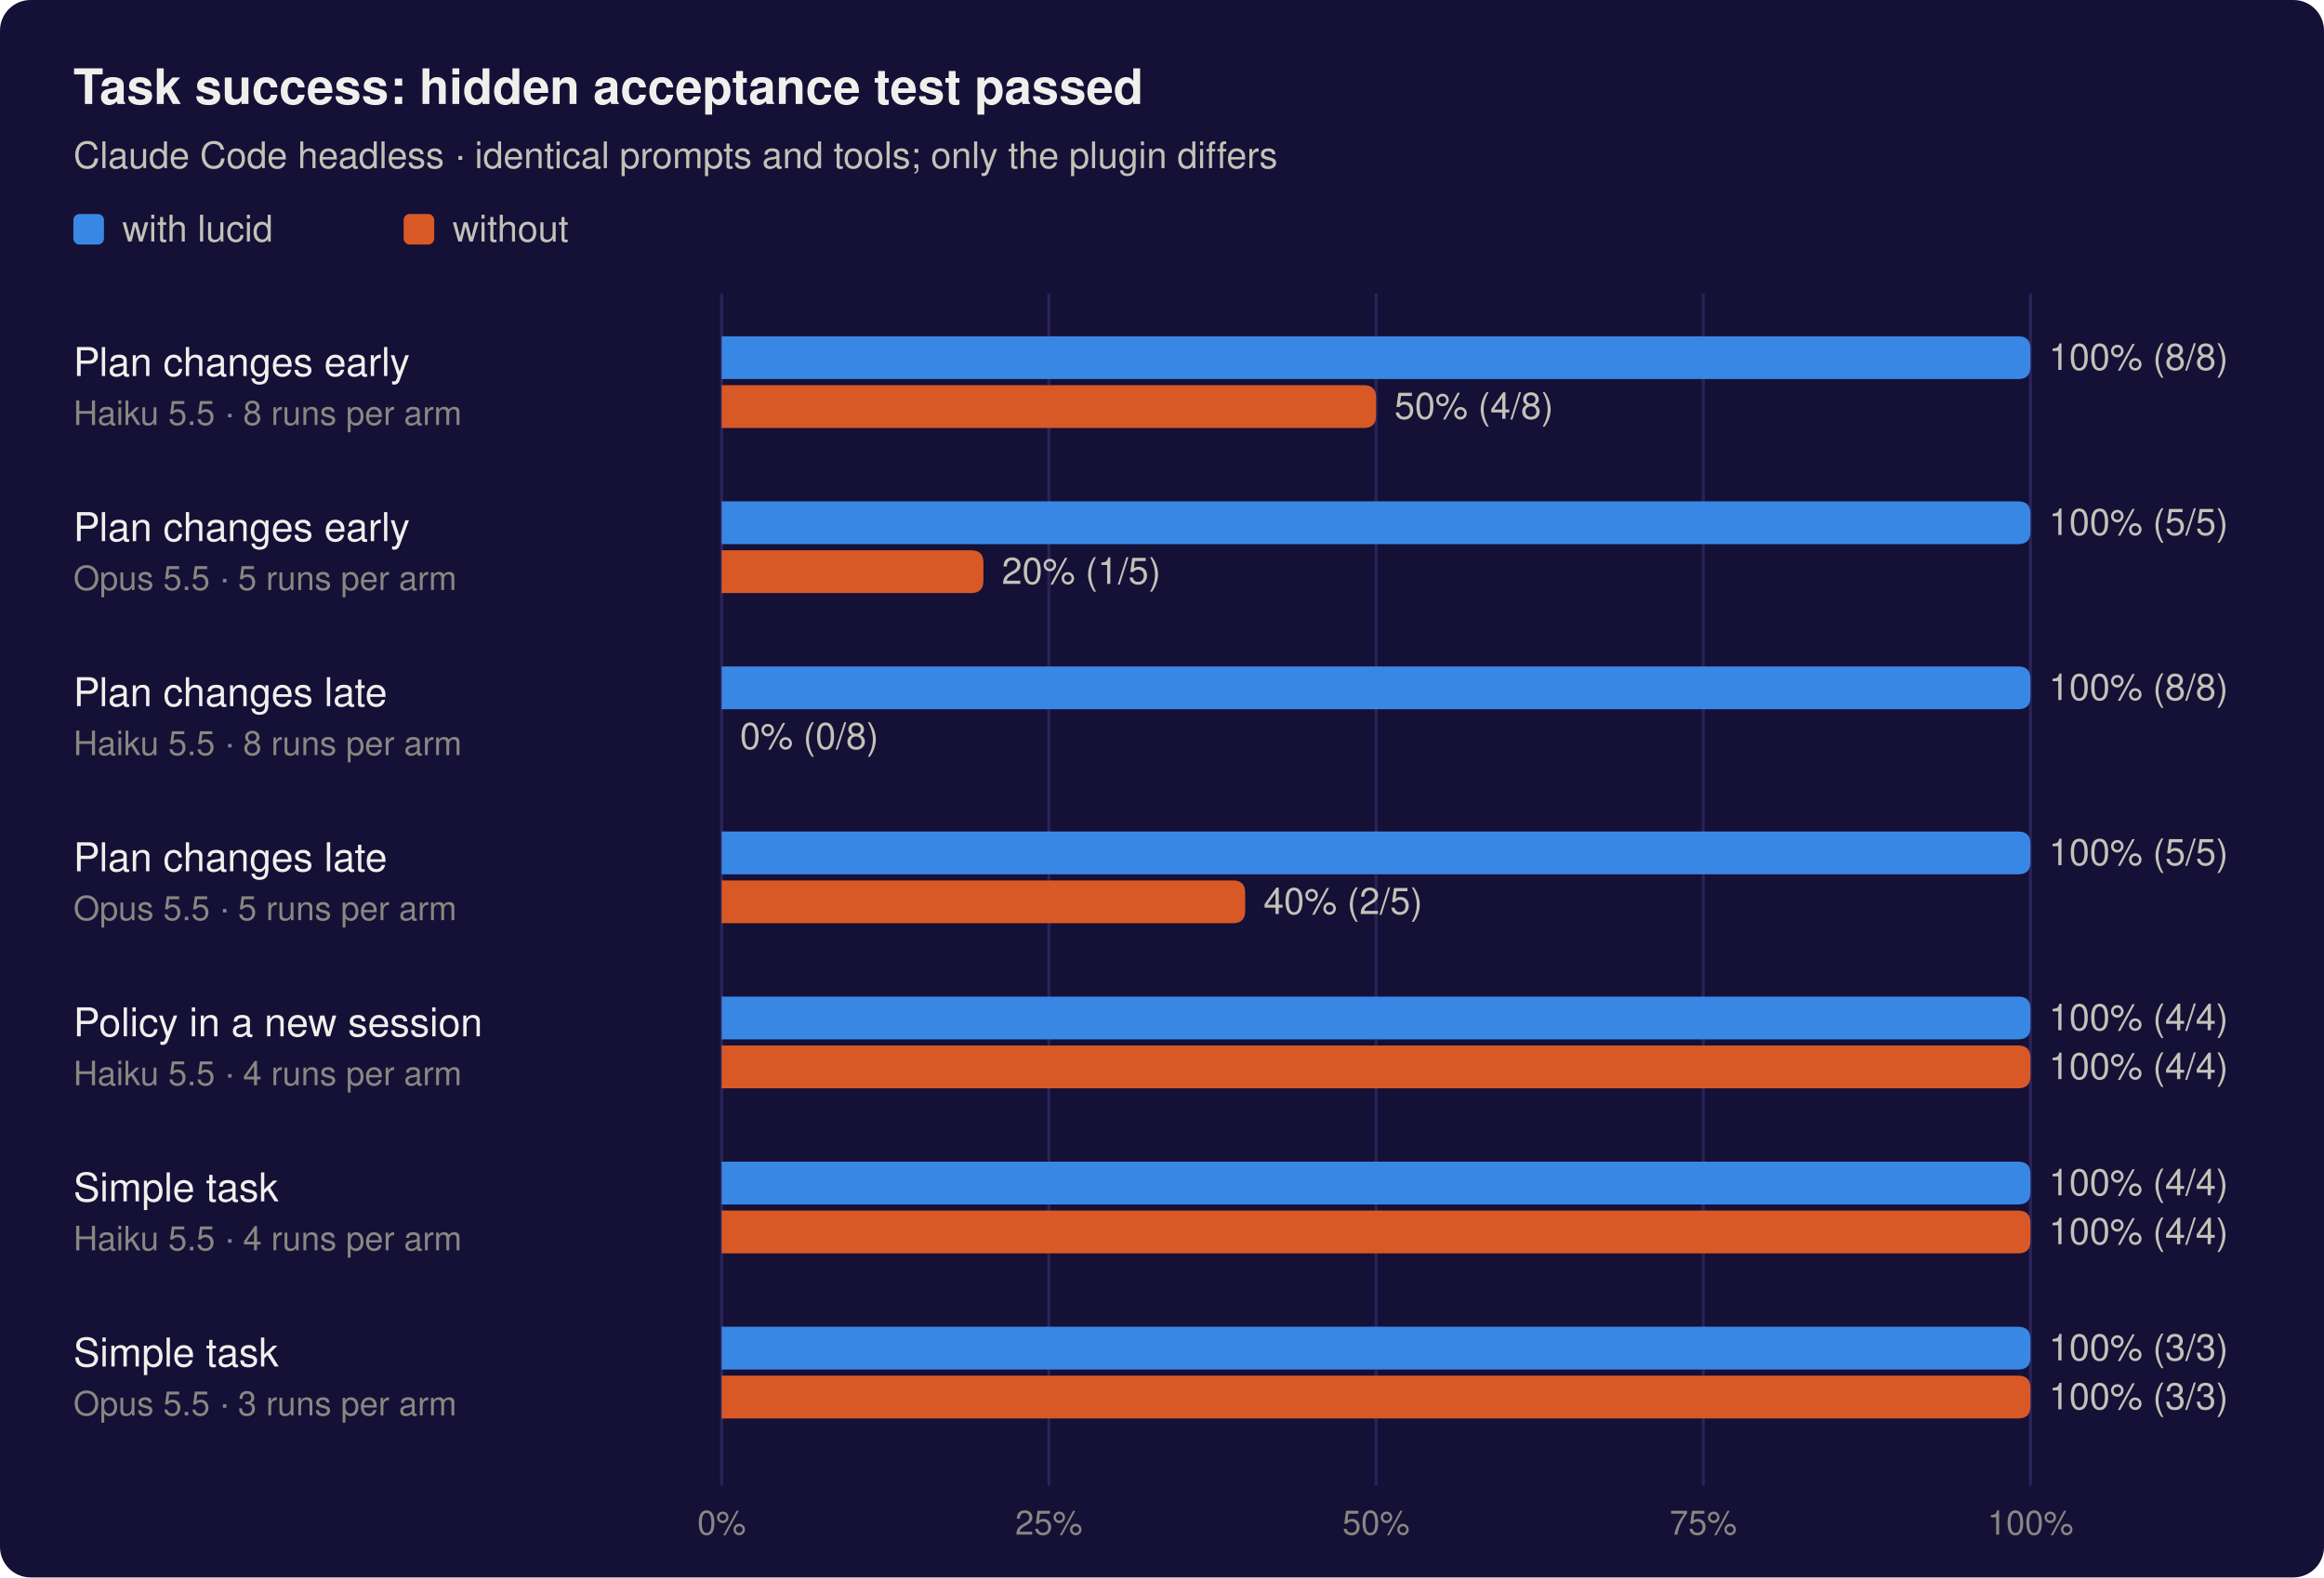
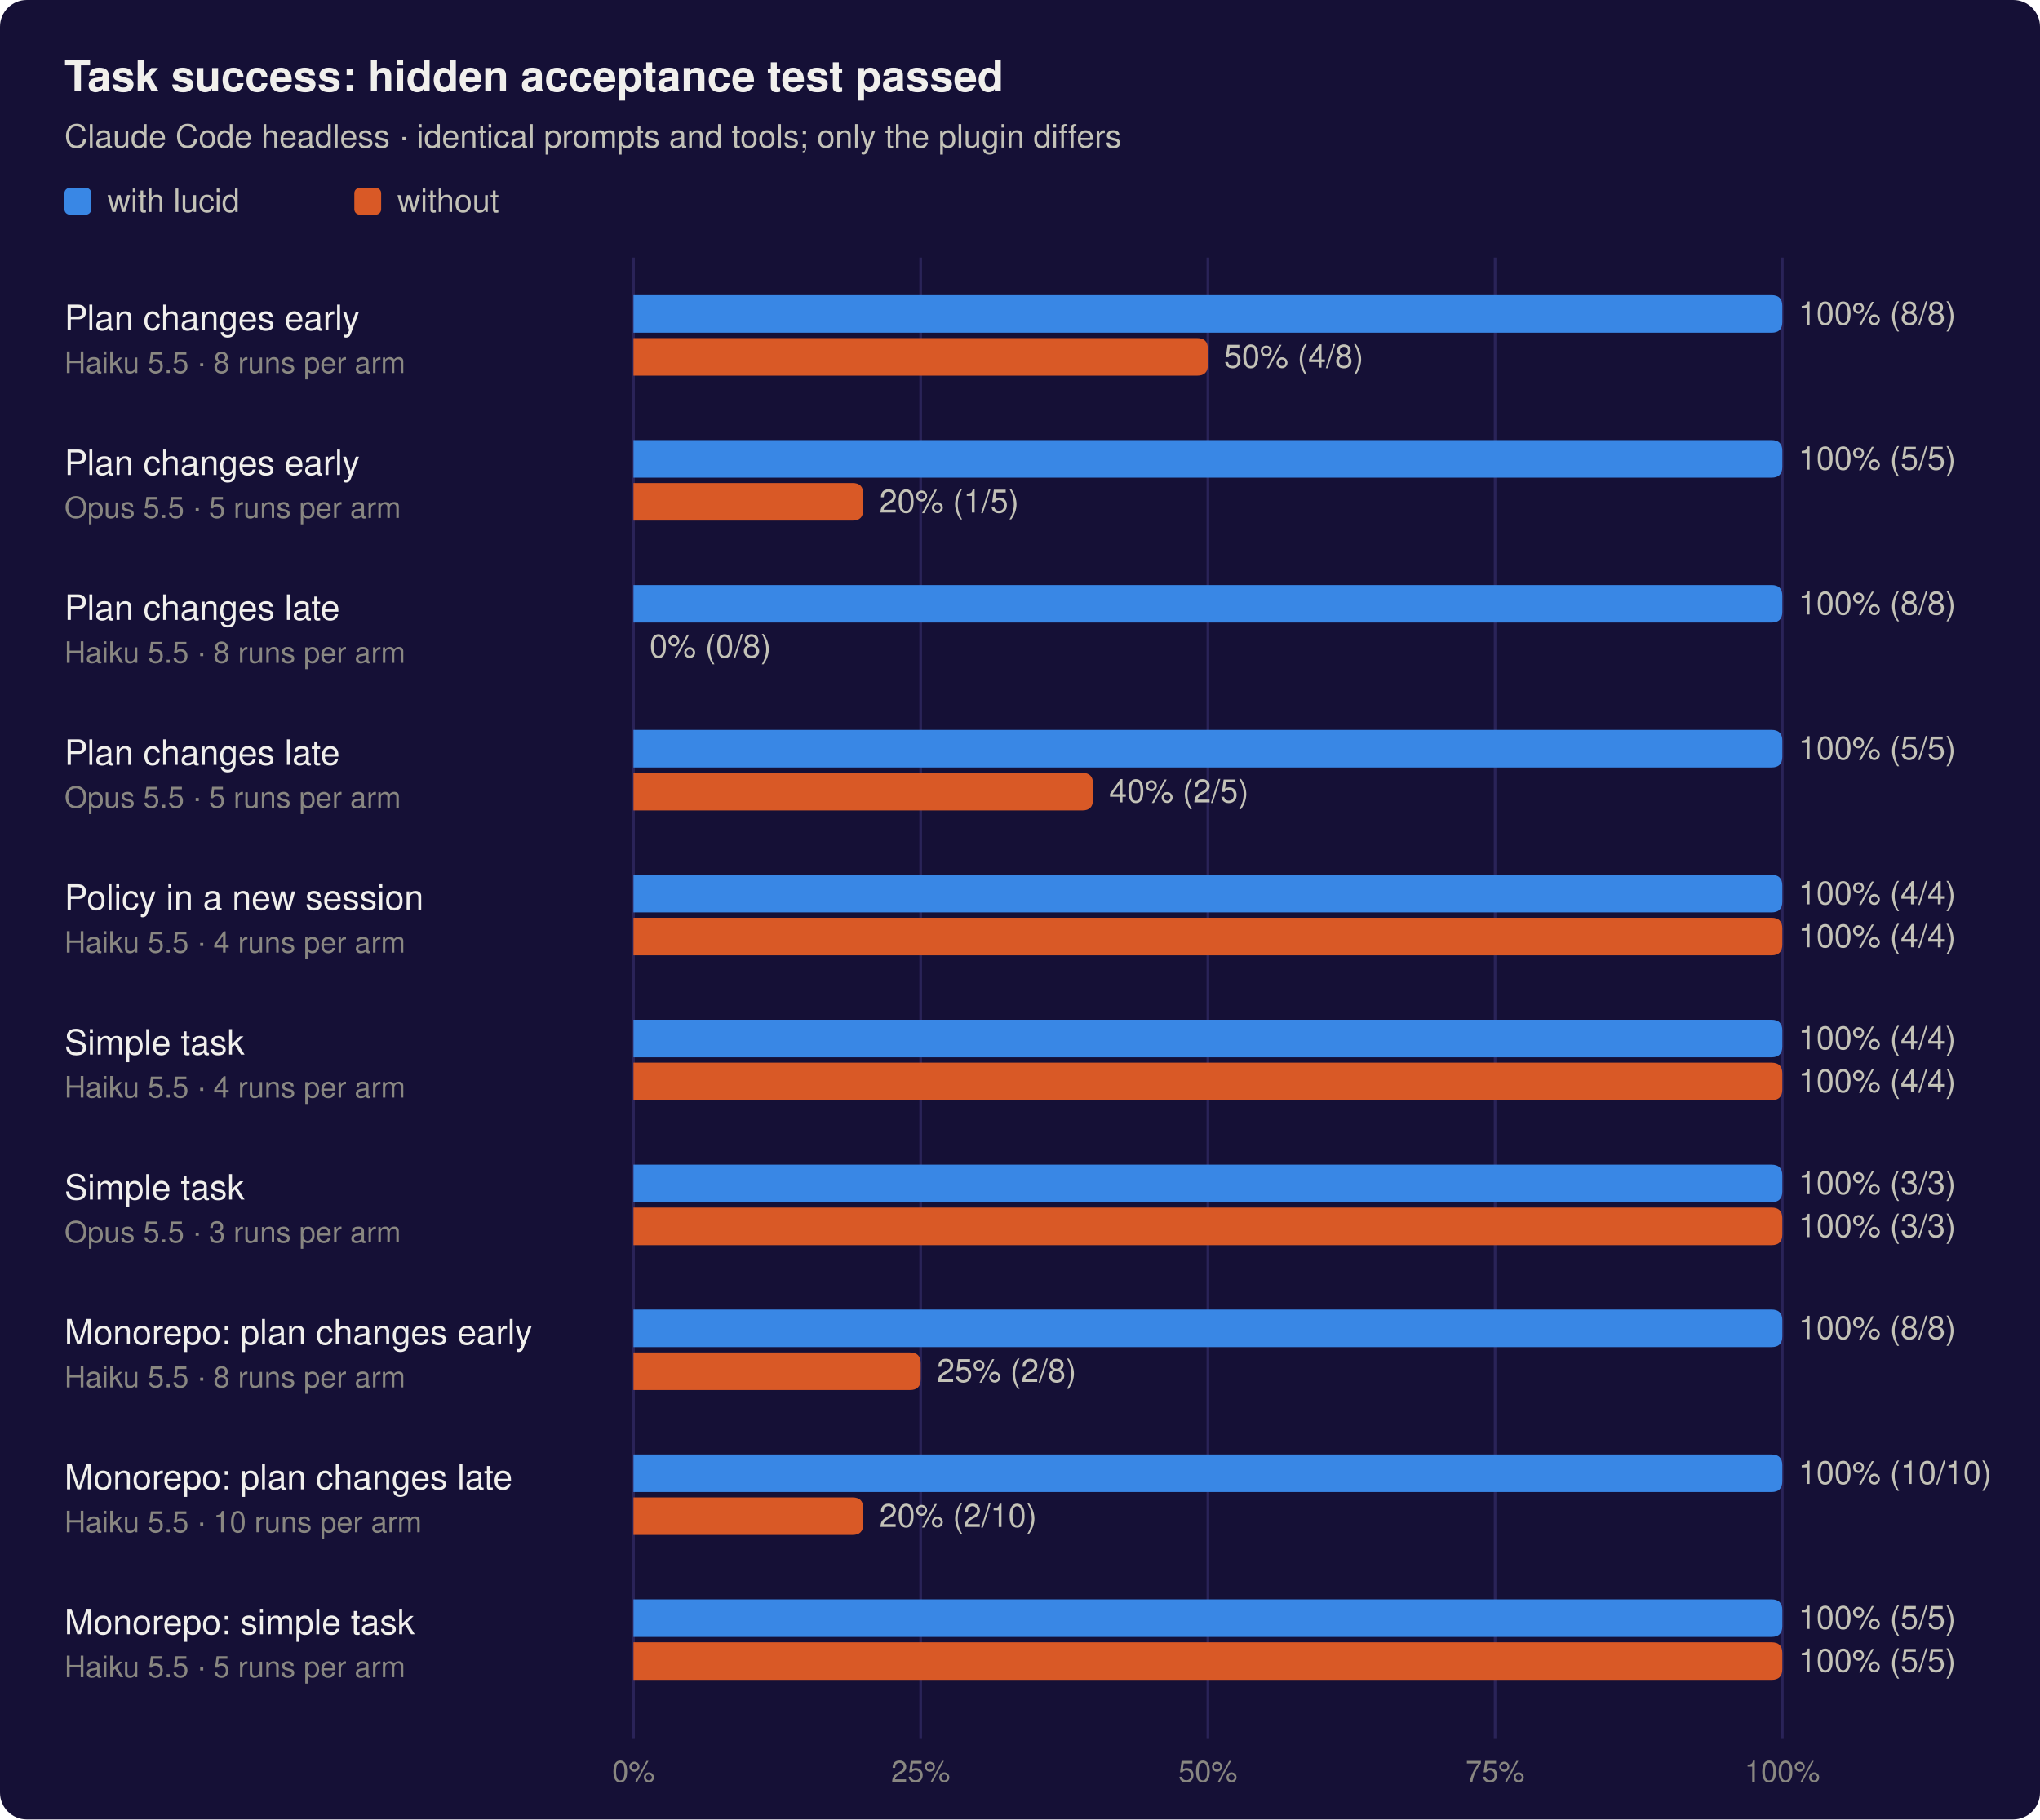
- <svg xmlns="http://www.w3.org/2000/svg" width="760" height="516" viewBox="0 0 760 516" font-family="-apple-system,BlinkMacSystemFont,'Segoe UI',Helvetica,Arial,sans-serif">
-   <rect width="760" height="516" rx="10" fill="#151036" />
+ <svg xmlns="http://www.w3.org/2000/svg" width="760" height="678" viewBox="0 0 760 678" font-family="-apple-system,BlinkMacSystemFont,'Segoe UI',Helvetica,Arial,sans-serif">
+   <rect width="760" height="678" rx="10" fill="#151036" />
  <text x="24" y="34" font-size="16" font-weight="600" fill="#f0efec">Task success: hidden acceptance test passed</text>
  <text x="24" y="55" font-size="12" fill="#c3c2b7">Claude Code headless · identical prompts and tools; only the plugin differs</text>
  <rect x="24" y="70" width="10" height="10" rx="2" fill="#3987e5" />
  <text x="40" y="79" font-size="12" fill="#c3c2b7">with lucid</text>
  <rect x="132" y="70" width="10" height="10" rx="2" fill="#d95926" />
  <text x="148" y="79" font-size="12" fill="#c3c2b7">without</text>
-   <line x1="236.0" y1="96" x2="236.0" y2="486" stroke="#2a2358" stroke-width="1" />
-   <text x="236.0" y="502" font-size="11" fill="#898781" text-anchor="middle">0%</text>
-   <line x1="343.0" y1="96" x2="343.0" y2="486" stroke="#2a2358" stroke-width="1" />
-   <text x="343.0" y="502" font-size="11" fill="#898781" text-anchor="middle">25%</text>
-   <line x1="450.0" y1="96" x2="450.0" y2="486" stroke="#2a2358" stroke-width="1" />
-   <text x="450.0" y="502" font-size="11" fill="#898781" text-anchor="middle">50%</text>
-   <line x1="557.0" y1="96" x2="557.0" y2="486" stroke="#2a2358" stroke-width="1" />
-   <text x="557.0" y="502" font-size="11" fill="#898781" text-anchor="middle">75%</text>
-   <line x1="664.0" y1="96" x2="664.0" y2="486" stroke="#2a2358" stroke-width="1" />
-   <text x="664.0" y="502" font-size="11" fill="#898781" text-anchor="middle">100%</text>
+   <line x1="236.0" y1="96" x2="236.0" y2="648" stroke="#2a2358" stroke-width="1" />
+   <text x="236.0" y="664" font-size="11" fill="#898781" text-anchor="middle">0%</text>
+   <line x1="343.0" y1="96" x2="343.0" y2="648" stroke="#2a2358" stroke-width="1" />
+   <text x="343.0" y="664" font-size="11" fill="#898781" text-anchor="middle">25%</text>
+   <line x1="450.0" y1="96" x2="450.0" y2="648" stroke="#2a2358" stroke-width="1" />
+   <text x="450.0" y="664" font-size="11" fill="#898781" text-anchor="middle">50%</text>
+   <line x1="557.0" y1="96" x2="557.0" y2="648" stroke="#2a2358" stroke-width="1" />
+   <text x="557.0" y="664" font-size="11" fill="#898781" text-anchor="middle">75%</text>
+   <line x1="664.0" y1="96" x2="664.0" y2="648" stroke="#2a2358" stroke-width="1" />
+   <text x="664.0" y="664" font-size="11" fill="#898781" text-anchor="middle">100%</text>
  <text x="24" y="123" font-size="13" font-weight="500" fill="#f0efec">Plan changes early</text>
  <text x="24" y="139" font-size="11" fill="#898781">Haiku 5.5 · 8 runs per arm</text>
  <path d="M236.0 110.0H660.0Q664.0 110.0 664.0 114.0V120.0Q664.0 124.0 660.0 124.0H236.0Z" fill="#3987e5" />
  <text x="670.0" y="121.0" font-size="12" fill="#c3c2b7" style="font-variant-numeric:tabular-nums">100%  (8/8)</text>
  <path d="M236.0 126.0H446.0Q450.0 126.0 450.0 130.0V136.0Q450.0 140.0 446.0 140.0H236.0Z" fill="#d95926" />
  <text x="456.0" y="137.0" font-size="12" fill="#c3c2b7" style="font-variant-numeric:tabular-nums">50%  (4/8)</text>
  <text x="24" y="177" font-size="13" font-weight="500" fill="#f0efec">Plan changes early</text>
  <text x="24" y="193" font-size="11" fill="#898781">Opus 5.5 · 5 runs per arm</text>
  <path d="M236.0 164.0H660.0Q664.0 164.0 664.0 168.0V174.0Q664.0 178.0 660.0 178.0H236.0Z" fill="#3987e5" />
  <text x="670.0" y="175.0" font-size="12" fill="#c3c2b7" style="font-variant-numeric:tabular-nums">100%  (5/5)</text>
  <path d="M236.0 180.0H317.6Q321.6 180.0 321.6 184.0V190.0Q321.6 194.0 317.6 194.0H236.0Z" fill="#d95926" />
  <text x="327.6" y="191.0" font-size="12" fill="#c3c2b7" style="font-variant-numeric:tabular-nums">20%  (1/5)</text>
  <text x="24" y="231" font-size="13" font-weight="500" fill="#f0efec">Plan changes late</text>
  <text x="24" y="247" font-size="11" fill="#898781">Haiku 5.5 · 8 runs per arm</text>
  <path d="M236.0 218.0H660.0Q664.0 218.0 664.0 222.0V228.0Q664.0 232.0 660.0 232.0H236.0Z" fill="#3987e5" />
  <text x="670.0" y="229.0" font-size="12" fill="#c3c2b7" style="font-variant-numeric:tabular-nums">100%  (8/8)</text>
  <text x="242.0" y="245.0" font-size="12" fill="#c3c2b7" style="font-variant-numeric:tabular-nums">0%  (0/8)</text>
  <text x="24" y="285" font-size="13" font-weight="500" fill="#f0efec">Plan changes late</text>
  <text x="24" y="301" font-size="11" fill="#898781">Opus 5.5 · 5 runs per arm</text>
  <path d="M236.0 272.0H660.0Q664.0 272.0 664.0 276.0V282.0Q664.0 286.0 660.0 286.0H236.0Z" fill="#3987e5" />
  <text x="670.0" y="283.0" font-size="12" fill="#c3c2b7" style="font-variant-numeric:tabular-nums">100%  (5/5)</text>
  <path d="M236.0 288.0H403.2Q407.2 288.0 407.2 292.0V298.0Q407.2 302.0 403.2 302.0H236.0Z" fill="#d95926" />
  <text x="413.2" y="299.0" font-size="12" fill="#c3c2b7" style="font-variant-numeric:tabular-nums">40%  (2/5)</text>
  <text x="24" y="339" font-size="13" font-weight="500" fill="#f0efec">Policy in a new session</text>
  <text x="24" y="355" font-size="11" fill="#898781">Haiku 5.5 · 4 runs per arm</text>
  <path d="M236.0 326.0H660.0Q664.0 326.0 664.0 330.0V336.0Q664.0 340.0 660.0 340.0H236.0Z" fill="#3987e5" />
  <text x="670.0" y="337.0" font-size="12" fill="#c3c2b7" style="font-variant-numeric:tabular-nums">100%  (4/4)</text>
  <path d="M236.0 342.0H660.0Q664.0 342.0 664.0 346.0V352.0Q664.0 356.0 660.0 356.0H236.0Z" fill="#d95926" />
  <text x="670.0" y="353.0" font-size="12" fill="#c3c2b7" style="font-variant-numeric:tabular-nums">100%  (4/4)</text>
  <text x="24" y="393" font-size="13" font-weight="500" fill="#f0efec">Simple task</text>
  <text x="24" y="409" font-size="11" fill="#898781">Haiku 5.5 · 4 runs per arm</text>
  <path d="M236.0 380.0H660.0Q664.0 380.0 664.0 384.0V390.0Q664.0 394.0 660.0 394.0H236.0Z" fill="#3987e5" />
  <text x="670.0" y="391.0" font-size="12" fill="#c3c2b7" style="font-variant-numeric:tabular-nums">100%  (4/4)</text>
  <path d="M236.0 396.0H660.0Q664.0 396.0 664.0 400.0V406.0Q664.0 410.0 660.0 410.0H236.0Z" fill="#d95926" />
  <text x="670.0" y="407.0" font-size="12" fill="#c3c2b7" style="font-variant-numeric:tabular-nums">100%  (4/4)</text>
  <text x="24" y="447" font-size="13" font-weight="500" fill="#f0efec">Simple task</text>
  <text x="24" y="463" font-size="11" fill="#898781">Opus 5.5 · 3 runs per arm</text>
  <path d="M236.0 434.0H660.0Q664.0 434.0 664.0 438.0V444.0Q664.0 448.0 660.0 448.0H236.0Z" fill="#3987e5" />
  <text x="670.0" y="445.0" font-size="12" fill="#c3c2b7" style="font-variant-numeric:tabular-nums">100%  (3/3)</text>
  <path d="M236.0 450.0H660.0Q664.0 450.0 664.0 454.0V460.0Q664.0 464.0 660.0 464.0H236.0Z" fill="#d95926" />
  <text x="670.0" y="461.0" font-size="12" fill="#c3c2b7" style="font-variant-numeric:tabular-nums">100%  (3/3)</text>
+   <text x="24" y="501" font-size="13" font-weight="500" fill="#f0efec">Monorepo: plan changes early</text>
+   <text x="24" y="517" font-size="11" fill="#898781">Haiku 5.5 · 8 runs per arm</text>
+   <path d="M236.0 488.0H660.0Q664.0 488.0 664.0 492.0V498.0Q664.0 502.0 660.0 502.0H236.0Z" fill="#3987e5" />
+   <text x="670.0" y="499.0" font-size="12" fill="#c3c2b7" style="font-variant-numeric:tabular-nums">100%  (8/8)</text>
+   <path d="M236.0 504.0H339.0Q343.0 504.0 343.0 508.0V514.0Q343.0 518.0 339.0 518.0H236.0Z" fill="#d95926" />
+   <text x="349.0" y="515.0" font-size="12" fill="#c3c2b7" style="font-variant-numeric:tabular-nums">25%  (2/8)</text>
+   <text x="24" y="555" font-size="13" font-weight="500" fill="#f0efec">Monorepo: plan changes late</text>
+   <text x="24" y="571" font-size="11" fill="#898781">Haiku 5.5 · 10 runs per arm</text>
+   <path d="M236.0 542.0H660.0Q664.0 542.0 664.0 546.0V552.0Q664.0 556.0 660.0 556.0H236.0Z" fill="#3987e5" />
+   <text x="670.0" y="553.0" font-size="12" fill="#c3c2b7" style="font-variant-numeric:tabular-nums">100%  (10/10)</text>
+   <path d="M236.0 558.0H317.6Q321.6 558.0 321.6 562.0V568.0Q321.6 572.0 317.6 572.0H236.0Z" fill="#d95926" />
+   <text x="327.6" y="569.0" font-size="12" fill="#c3c2b7" style="font-variant-numeric:tabular-nums">20%  (2/10)</text>
+   <text x="24" y="609" font-size="13" font-weight="500" fill="#f0efec">Monorepo: simple task</text>
+   <text x="24" y="625" font-size="11" fill="#898781">Haiku 5.5 · 5 runs per arm</text>
+   <path d="M236.0 596.0H660.0Q664.0 596.0 664.0 600.0V606.0Q664.0 610.0 660.0 610.0H236.0Z" fill="#3987e5" />
+   <text x="670.0" y="607.0" font-size="12" fill="#c3c2b7" style="font-variant-numeric:tabular-nums">100%  (5/5)</text>
+   <path d="M236.0 612.0H660.0Q664.0 612.0 664.0 616.0V622.0Q664.0 626.0 660.0 626.0H236.0Z" fill="#d95926" />
+   <text x="670.0" y="623.0" font-size="12" fill="#c3c2b7" style="font-variant-numeric:tabular-nums">100%  (5/5)</text>
</svg>
